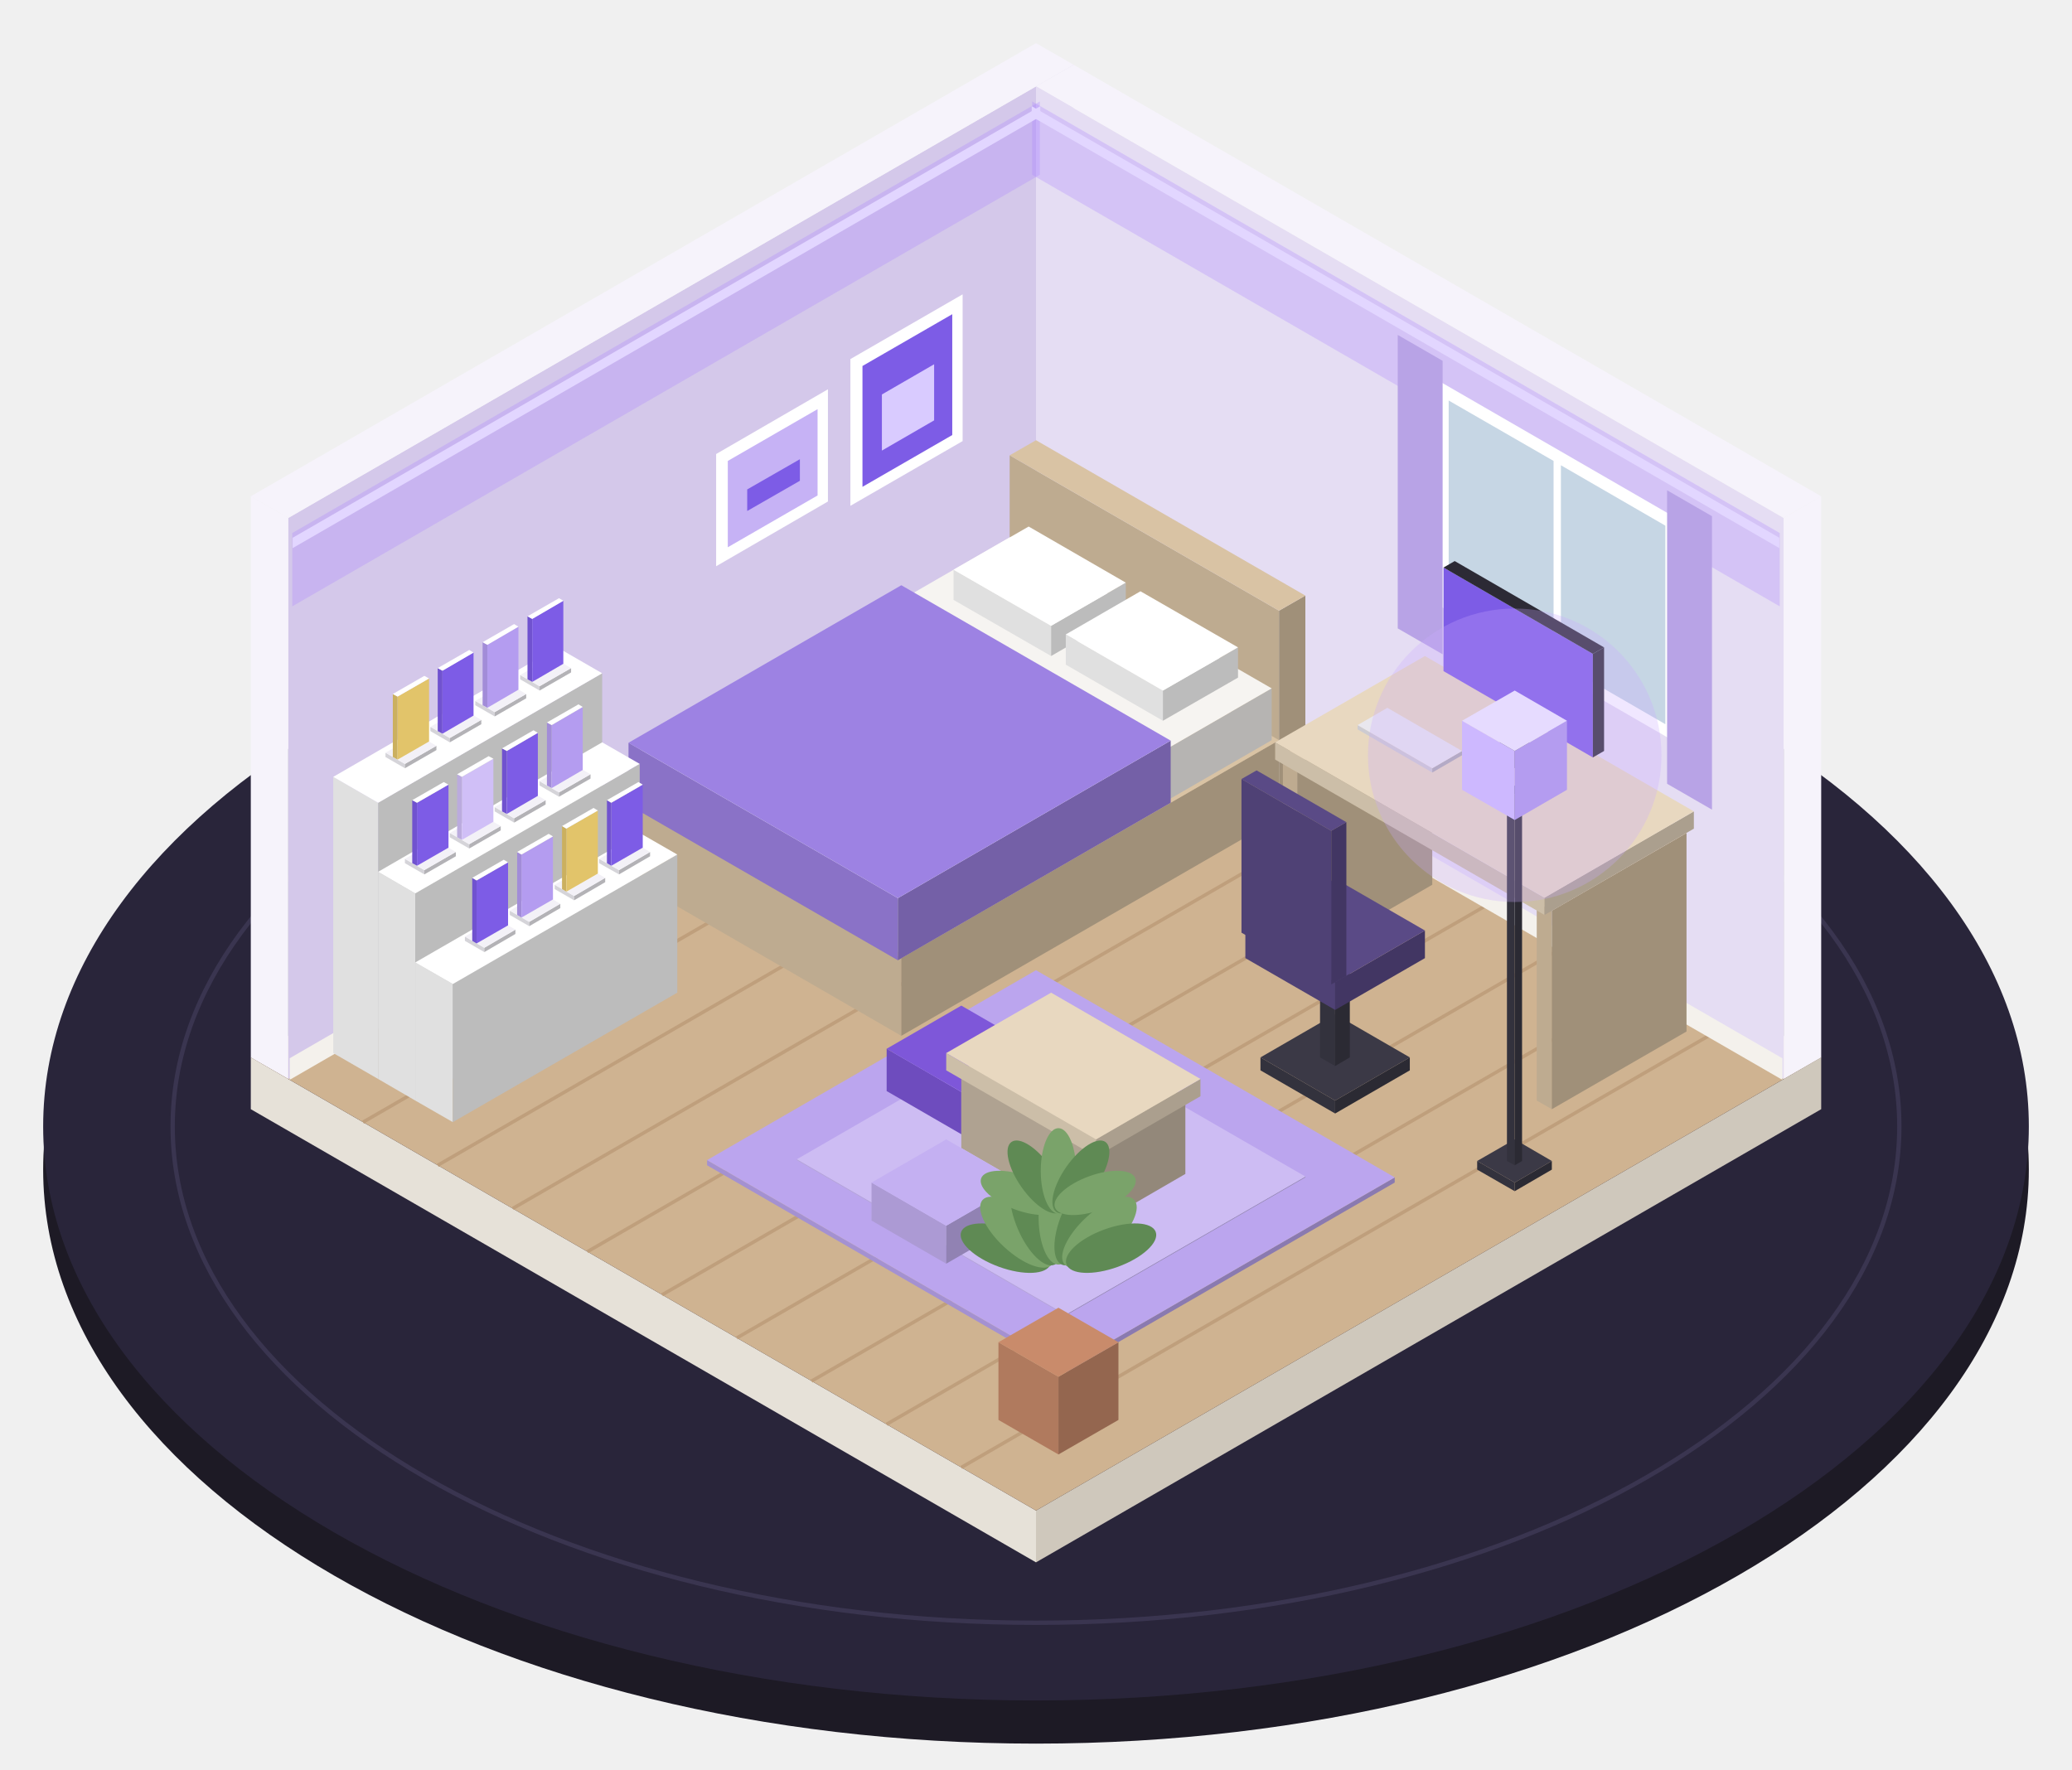
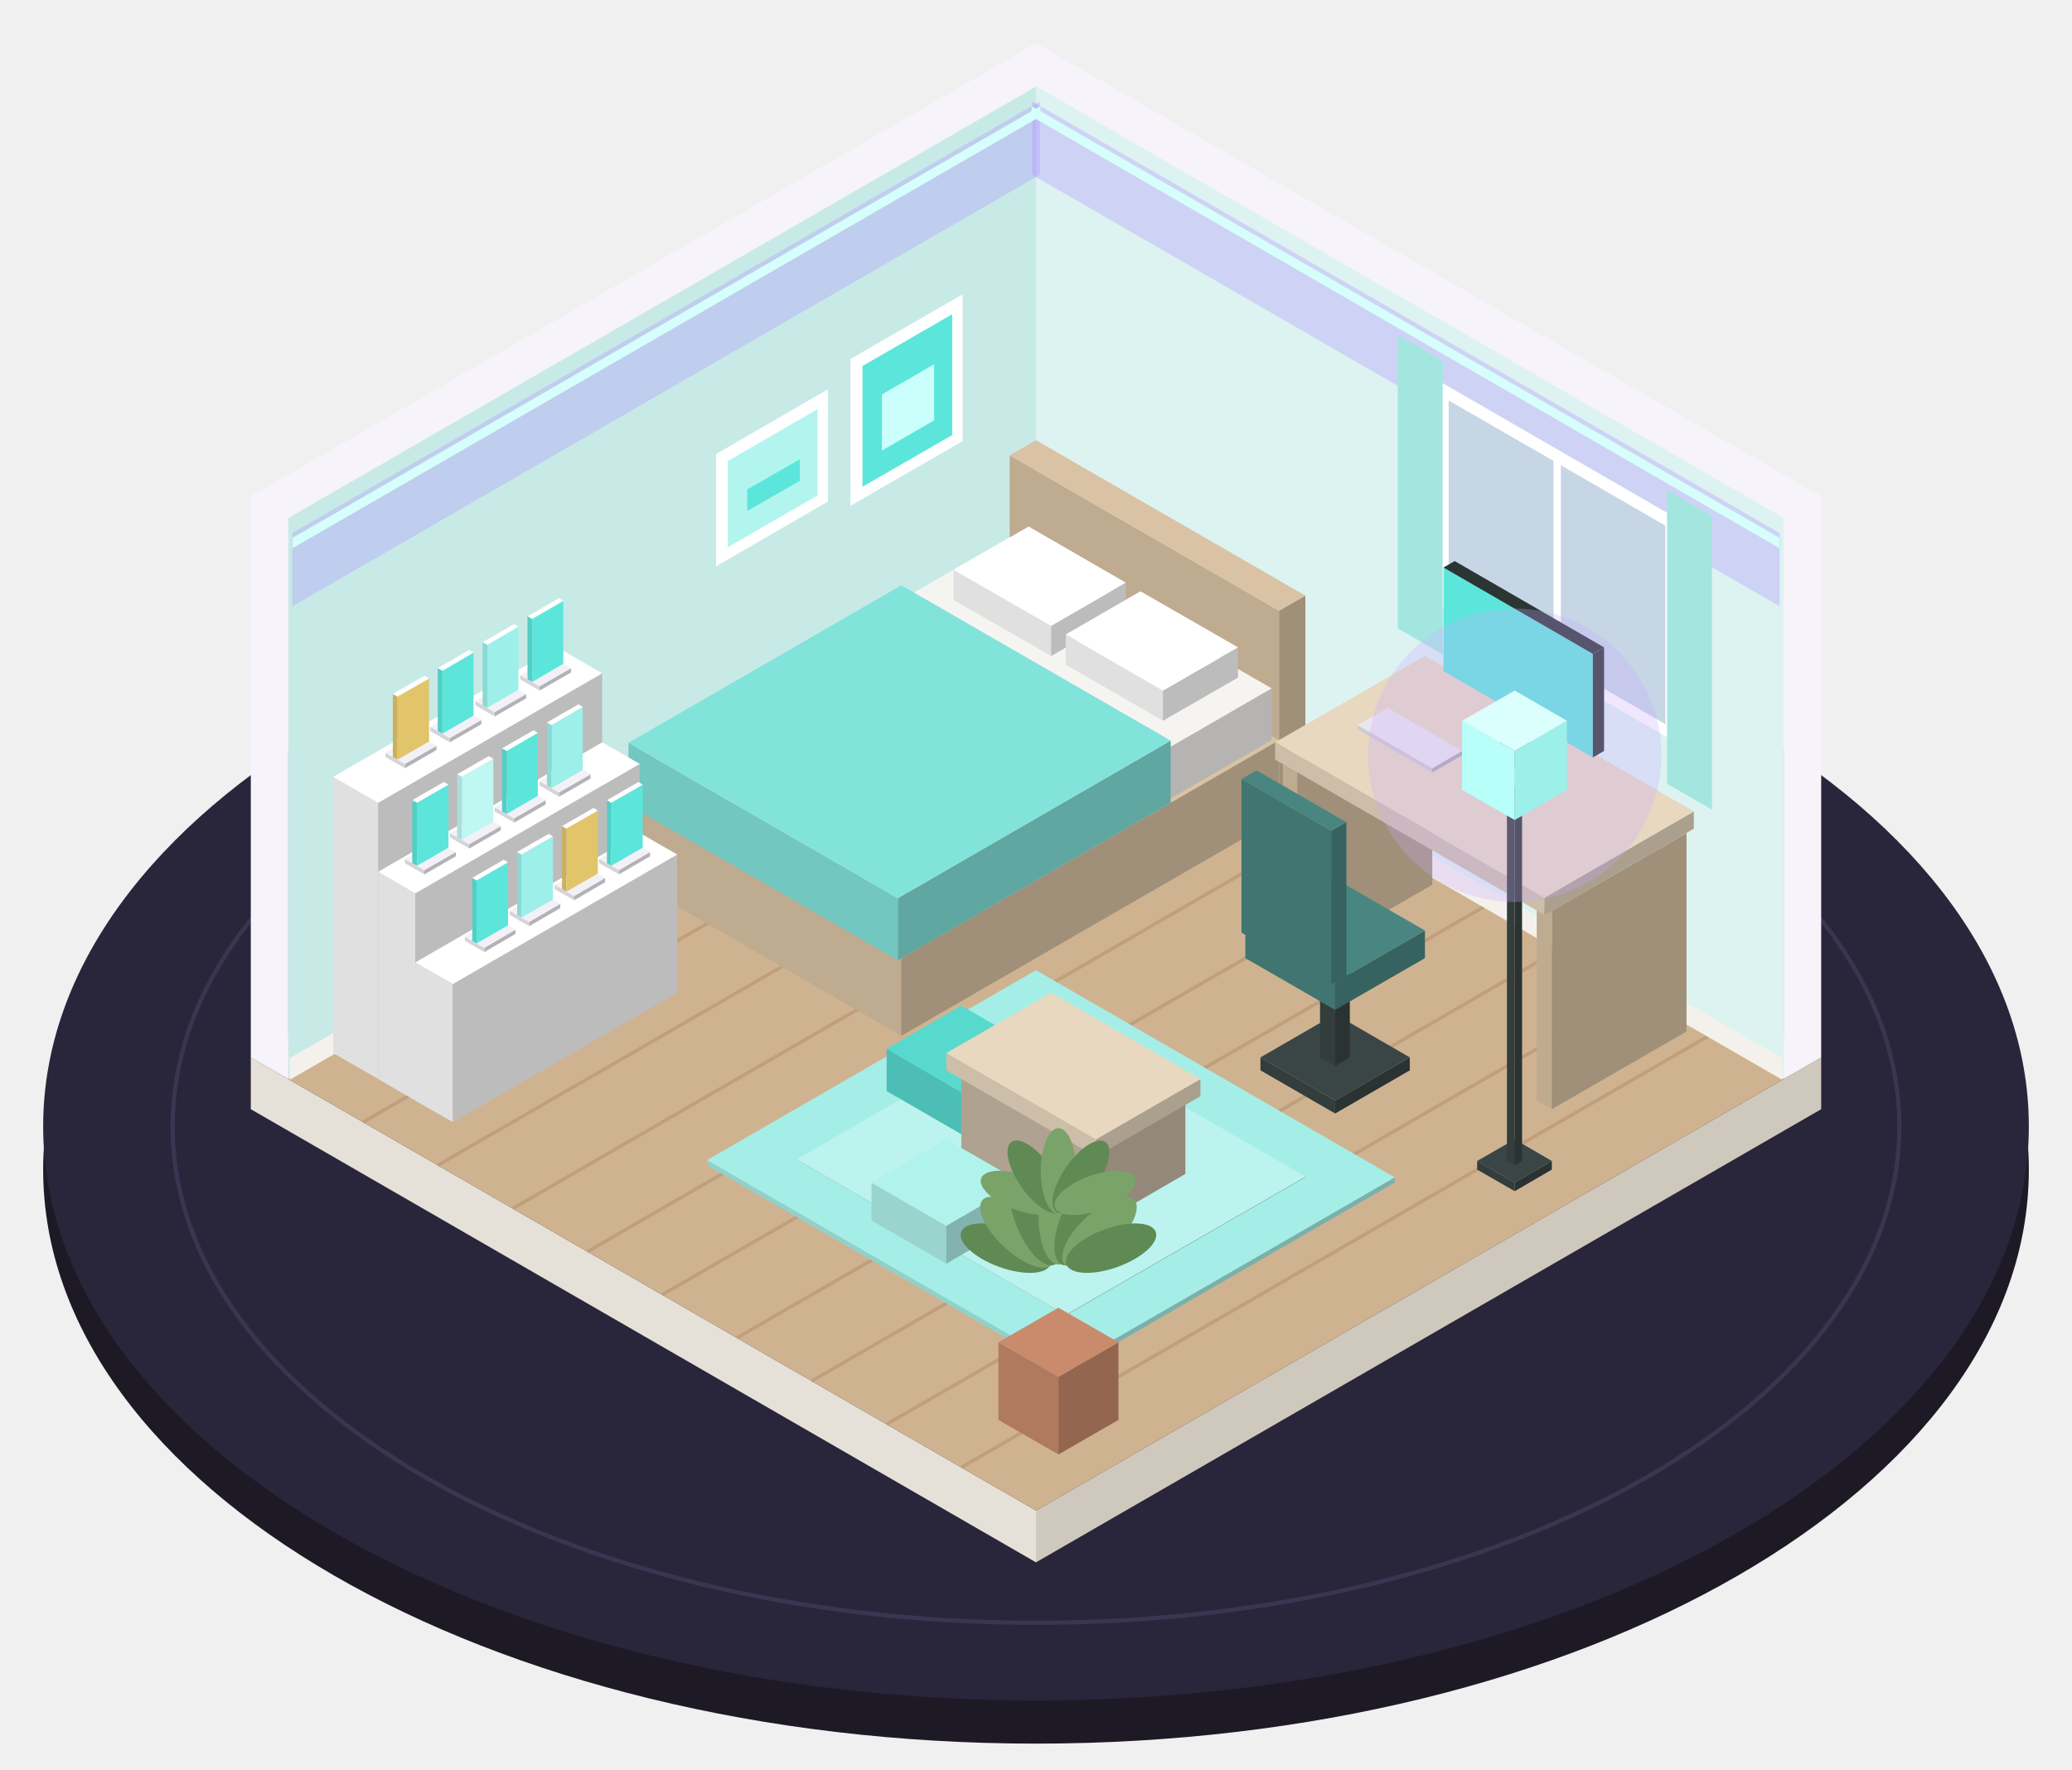
<svg xmlns="http://www.w3.org/2000/svg" viewBox="-240 -150 480 410" width="100%" height="100%" aria-hidden="true" style="display: block">
  <ellipse cx="0.0" cy="121.0" rx="230" ry="133" fill="#1d1a25" />
  <ellipse cx="0.0" cy="111.0" rx="230" ry="133" fill="#29253a" />
  <ellipse cx="0.0" cy="111.0" rx="200" ry="115" fill="none" stroke="#3a3550" stroke-width="1" />
  <polygon points="-181.9,107.0 0.0,212.0 0.0,200.0 -181.9,95.0" fill="#e6e1d8" />
  <polygon points="181.9,107.0 0.0,212.0 0.0,200.0 181.9,95.0" fill="#cfc8bc" />
  <polygon points="0.0,-10.0 181.9,95.0 0.0,200.0 -181.9,95.0" fill="#cfb391" />
  <polyline points="26.0,5.0 -155.9,110.0" fill="none" stroke="#bf9f7c" stroke-width="0.8" />
  <polyline points="43.3,15.0 -138.6,120.0" fill="none" stroke="#bf9f7c" stroke-width="0.8" />
  <polyline points="60.6,25.0 -121.2,130.0" fill="none" stroke="#bf9f7c" stroke-width="0.8" />
  <polyline points="77.9,35.0 -103.9,140.0" fill="none" stroke="#bf9f7c" stroke-width="0.8" />
  <polyline points="95.3,45.0 -86.6,150.0" fill="none" stroke="#bf9f7c" stroke-width="0.8" />
  <polyline points="112.6,55.0 -69.3,160.0" fill="none" stroke="#bf9f7c" stroke-width="0.8" />
  <polyline points="129.9,65.0 -52.0,170.0" fill="none" stroke="#bf9f7c" stroke-width="0.8" />
  <polyline points="147.2,75.0 -34.6,180.0" fill="none" stroke="#bf9f7c" stroke-width="0.8" />
  <polyline points="164.5,85.0 -17.3,190.0" fill="none" stroke="#bf9f7c" stroke-width="0.8" />
  <polygon points="-181.9,95.0 -173.2,100.0 -173.2,-30.0 -181.9,-35.0" fill="#f6f3fb" />
-   <polygon points="8.7,-5.0 -173.2,100.0 -173.2,-30.0 8.7,-135.0" fill="#d4c8ea" />
+   <polygon points="8.7,-5.0 -173.2,100.0 -173.2,-30.0 8.7,-135.0" fill="#c8eae7" />
  <polygon points="0.0,-140.0 8.7,-135.0 -173.2,-30.0 -181.9,-35.0" fill="#f6f3fb" />
-   <polygon points="0.0,0.0 173.2,100.0 173.2,-30.0 0.0,-130.0" fill="#e5ddf3" />
+   <polygon points="0.0,0.0 173.2,100.0 173.2,-30.0 0.0,-130.0" fill="#ddf3f1" />
  <polygon points="181.9,95.0 173.2,100.0 173.2,-30.0 181.9,-35.0" fill="#f6f3fb" />
  <polygon points="8.7,-135.0 181.9,-35.0 173.2,-30.0 0.0,-130.0" fill="#f6f3fb" />
  <polygon points="0.3,0.2 -172.9,100.2 -172.9,95.2 0.3,-4.8" fill="#f4f1ec" />
  <polygon points="-0.3,0.2 172.9,100.2 172.9,95.2 -0.3,-4.8" fill="#f4f1ec" />
  <polygon points="0.9,-109.5 -172.3,-9.5 -172.3,-26.5 0.9,-126.5" fill="rgba(170,130,255,0.28)" />
  <polygon points="-0.9,-109.5 172.3,-9.5 172.3,-26.5 -0.9,-126.5" fill="rgba(170,130,255,0.28)" />
-   <polygon points="1.0,-123.0 -172.2,-23.0 -172.2,-25.4 1.0,-125.4" fill="#e2d6ff" />
-   <polygon points="-1.0,-123.0 172.2,-23.0 172.2,-25.4 -1.0,-125.4" fill="#e2d6ff" />
+   <polygon points="1.0,-123.0 -172.2,-23.0 -172.2,-25.4 1.0,-125.4" fill="#d6fffc" />
+   <polygon points="-1.0,-123.0 172.2,-23.0 172.2,-25.4 -1.0,-125.4" fill="#d6fffc" />
  <polygon points="93.2,-9.8 148.6,22.2 148.6,-29.8 93.2,-61.8" fill="#ffffff" />
  <polygon points="95.6,-11.2 119.9,2.8 119.9,-43.2 95.6,-57.2" fill="#c6d6e4" />
  <polygon points="121.6,3.8 145.8,17.8 145.8,-28.2 121.6,-42.2" fill="#c6d6e4" />
-   <polygon points="83.8,-4.4 94.2,1.6 94.2,-66.4 83.8,-72.4" fill="#b8a3e6" />
-   <polygon points="146.2,31.6 156.6,37.6 156.6,-30.4 146.2,-36.4" fill="#b8a3e6" />
+   <polygon points="83.8,-4.4 94.2,1.6 94.2,-66.4 83.8,-72.4" fill="#a3e6e0" />
+   <polygon points="146.2,31.6 156.6,37.6 156.6,-30.4 146.2,-36.4" fill="#a3e6e0" />
  <polygon points="-17.0,-47.8 -43.0,-32.8 -43.0,-66.8 -17.0,-81.8" fill="#ffffff" />
-   <polygon points="-19.4,-49.2 -40.2,-37.2 -40.2,-65.2 -19.4,-77.2" fill="#7d5ce6" />
-   <polygon points="-23.6,-52.6 -35.7,-45.6 -35.7,-58.6 -23.6,-65.6" fill="#d9cbff" />
+   <polygon points="-19.4,-49.2 -40.2,-37.2 -40.2,-65.2 -19.4,-77.2" fill="#5ce6db" />
+   <polygon points="-23.6,-52.6 -35.7,-45.6 -35.7,-58.6 -23.6,-65.6" fill="#cbfffb" />
  <polygon points="-48.2,-33.8 -74.1,-18.8 -74.1,-44.8 -48.2,-59.8" fill="#ffffff" />
-   <polygon points="-50.6,-35.2 -71.4,-23.2 -71.4,-43.2 -50.6,-55.2" fill="#c6b2f5" />
-   <polygon points="-54.7,-38.6 -66.9,-31.6 -66.9,-36.6 -54.7,-43.6" fill="#7d5ce6" />
-   <polygon points="-76.2,120.0 6.9,168.0 6.9,166.8 -76.2,118.8" fill="#a491d1" />
-   <polygon points="83.1,124.0 6.9,168.0 6.9,166.8 83.1,122.8" fill="#8a7ab0" />
-   <polygon points="0.0,74.8 83.1,122.8 6.9,166.8 -76.2,118.8" fill="#bba5ee" />
-   <polygon points="-55.4,118.8 6.9,154.8 6.9,154.6 -55.4,118.6" fill="#b4a5d5" />
-   <polygon points="62.4,122.8 6.9,154.8 6.9,154.6 62.4,122.6" fill="#978bb3" />
-   <polygon points="0.0,86.6 62.4,122.6 6.9,154.6 -55.4,118.6" fill="#cdbcf3" />
+   <polygon points="-50.6,-35.2 -71.4,-23.2 -71.4,-43.2 -50.6,-55.2" fill="#b2f5ef" />
+   <polygon points="-54.7,-38.6 -66.9,-31.6 -66.9,-36.6 -54.7,-43.6" fill="#5ce6db" />
+   <polygon points="-76.2,120.0 6.9,168.0 6.9,166.8 -76.2,118.8" fill="#91d1cc" />
+   <polygon points="83.1,124.0 6.9,168.0 6.9,166.8 83.1,122.8" fill="#7ab0ac" />
+   <polygon points="0.0,74.8 83.1,122.8 6.9,166.8 -76.2,118.8" fill="#a5eee8" />
+   <polygon points="-55.4,118.8 6.9,154.8 6.9,154.6 -55.4,118.6" fill="#a5d5d1" />
+   <polygon points="62.4,122.8 6.9,154.8 6.9,154.6 62.4,122.6" fill="#8bb3b0" />
+   <polygon points="0.0,86.6 62.4,122.6 6.9,154.6 -55.4,118.6" fill="#bcf3ee" />
  <polygon points="-6.1,3.5 56.3,39.5 56.3,-8.5 -6.1,-44.5" fill="#beab90" />
  <polygon points="62.4,36.0 56.3,39.5 56.3,-8.5 62.4,-12.0" fill="#a09079" />
  <polygon points="0.0,-48.0 62.4,-12.0 56.3,-8.5 -6.1,-44.5" fill="#d9c3a4" />
  <polygon points="-93.5,54.0 -31.2,90.0 -31.2,72.0 -93.5,36.0" fill="#beab90" />
  <polygon points="56.3,39.5 -31.2,90.0 -31.2,72.0 56.3,21.5" fill="#a09079" />
  <polygon points="-6.1,-14.5 56.3,21.5 -31.2,72.0 -93.5,36.0" fill="#d9c3a4" />
  <polygon points="-91.8,36.0 -31.2,71.0 -31.2,59.0 -91.8,24.0" fill="#d8d6d4" />
  <polygon points="54.6,21.5 -31.2,71.0 -31.2,59.0 54.6,9.5" fill="#b6b4b2" />
  <polygon points="-6.1,-25.5 54.6,9.5 -31.2,59.0 -91.8,24.0" fill="#f6f4f1" />
  <polygon points="-19.1,-11.0 3.5,2.0 3.5,-5.0 -19.1,-18.0" fill="#e0e0e0" />
  <polygon points="20.8,-8.0 3.5,2.0 3.5,-5.0 20.8,-15.0" fill="#bcbcbc" />
  <polygon points="-1.7,-28.0 20.8,-15.0 3.5,-5.0 -19.1,-18.0" fill="#ffffff" />
  <polygon points="6.9,4.0 29.4,17.0 29.4,10.0 6.9,-3.0" fill="#e0e0e0" />
  <polygon points="46.8,7.0 29.4,17.0 29.4,10.0 46.8,0.0" fill="#bcbcbc" />
  <polygon points="24.2,-13.0 46.8,0.0 29.4,10.0 6.9,-3.0" fill="#ffffff" />
-   <polygon points="-94.4,36.5 -32.0,72.5 -32.0,58.1 -94.4,22.1" fill="#8a72c7" />
-   <polygon points="31.2,36.0 -32.0,72.5 -32.0,58.1 31.2,21.6" fill="#7460a7" />
-   <polygon points="-31.2,-14.4 31.2,21.6 -32.0,58.1 -94.4,22.1" fill="#9d82e3" />
+   <polygon points="-94.4,36.5 -32.0,72.5 -32.0,58.1 -94.4,22.1" fill="#72c7c0" />
+   <polygon points="31.2,36.0 -32.0,72.5 -32.0,58.1 31.2,21.6" fill="#60a7a1" />
+   <polygon points="-31.2,-14.4 31.2,21.6 -32.0,58.1 -94.4,22.1" fill="#82e3db" />
  <polygon points="57.2,71.0 60.6,73.0 60.6,27.0 57.2,25.0" fill="#beab90" />
  <polygon points="91.8,55.0 60.6,73.0 60.6,27.0 91.8,9.0" fill="#a09079" />
  <polygon points="88.3,7.0 91.8,9.0 60.6,27.0 57.2,25.0" fill="#d9c3a4" />
  <polygon points="116.0,105.0 119.5,107.0 119.5,61.0 116.0,59.0" fill="#beab90" />
  <polygon points="150.7,89.0 119.5,107.0 119.5,61.0 150.7,43.0" fill="#a09079" />
  <polygon points="147.2,41.0 150.7,43.0 119.5,61.0 116.0,59.0" fill="#d9c3a4" />
  <polygon points="55.4,26.0 117.8,62.0 117.8,58.0 55.4,22.0" fill="#ccbea8" />
  <polygon points="152.4,42.0 117.8,62.0 117.8,58.0 152.4,38.0" fill="#ab9f8e" />
  <polygon points="90.1,2.0 152.4,38.0 117.8,58.0 55.4,22.0" fill="#e8d8c0" />
-   <polygon points="107.4,26.0 110.9,28.0 110.9,18.0 107.4,16.0" fill="#33323d" />
-   <polygon points="114.3,26.0 110.9,28.0 110.9,18.0 114.3,16.0" fill="#2b2a33" />
-   <polygon points="110.9,14.0 114.3,16.0 110.9,18.0 107.4,16.0" fill="#3b3946" />
-   <polygon points="94.4,5.5 129.0,25.5 129.0,1.5 94.4,-18.5" fill="#7d5ce6" />
-   <polygon points="131.6,24.0 129.0,25.5 129.0,1.5 131.6,0.0" fill="#2c2a35" />
-   <polygon points="97.0,-20.0 131.6,0.0 129.0,1.5 94.4,-18.5" fill="#2c2a35" />
+   <polygon points="107.4,26.0 110.9,28.0 110.9,18.0 107.4,16.0" fill="#323d3c" />
+   <polygon points="114.3,26.0 110.9,28.0 110.9,18.0 114.3,16.0" fill="#2a3332" />
+   <polygon points="110.9,14.0 114.3,16.0 110.9,18.0 107.4,16.0" fill="#394645" />
+   <polygon points="94.4,5.5 129.0,25.5 129.0,1.5 94.4,-18.5" fill="#5ce6db" />
+   <polygon points="131.6,24.0 129.0,25.5 129.0,1.5 131.6,0.0" fill="#2a3534" />
+   <polygon points="97.0,-20.0 131.6,0.0 129.0,1.5 94.4,-18.5" fill="#2a3534" />
  <polygon points="74.5,19.0 91.8,29.0 91.8,28.0 74.5,18.0" fill="#cdcbd1" />
  <polygon points="98.7,25.0 91.8,29.0 91.8,28.0 98.7,24.0" fill="#acaab0" />
  <polygon points="81.4,14.0 98.7,24.0 91.8,28.0 74.5,18.0" fill="#e9e7ee" />
  <polygon points="-162.8,94.0 -152.4,100.0 -152.4,36.0 -162.8,30.0" fill="#e0e0e0" />
  <polygon points="-100.5,70.0 -152.4,100.0 -152.4,36.0 -100.5,6.0" fill="#bcbcbc" />
  <polygon points="-110.9,0.0 -100.5,6.0 -152.4,36.0 -162.8,30.0" fill="#ffffff" />
  <polygon points="-119.5,7.4 -115.0,10.0 -115.0,9.0 -119.5,6.4" fill="#d5d4d9" />
  <polygon points="-107.7,5.8 -115.0,10.0 -115.0,9.0 -107.7,4.8" fill="#b3b2b6" />
  <polygon points="-112.2,2.2 -107.7,4.8 -115.0,9.0 -119.5,6.4" fill="#f3f1f7" />
-   <polygon points="-117.8,7.4 -116.7,8.0 -116.7,-6.6 -117.8,-7.2" fill="#7052cf" />
-   <polygon points="-109.5,3.8 -116.7,8.0 -116.7,-6.6 -109.5,-10.8" fill="#7d5ce6" />
+   <polygon points="-117.8,7.4 -116.7,8.0 -116.7,-6.6 -117.8,-7.2" fill="#52cfc5" />
+   <polygon points="-109.5,3.8 -116.7,8.0 -116.7,-6.6 -109.5,-10.8" fill="#5ce6db" />
  <polygon points="-110.5,-11.4 -109.5,-10.8 -116.7,-6.6 -117.8,-7.2" fill="#ffffff" />
  <polygon points="-129.9,13.4 -125.4,16.0 -125.4,15.0 -129.9,12.4" fill="#d5d4d9" />
  <polygon points="-118.1,11.8 -125.4,16.0 -125.4,15.0 -118.1,10.8" fill="#b3b2b6" />
  <polygon points="-122.6,8.2 -118.1,10.8 -125.4,15.0 -129.9,12.4" fill="#f3f1f7" />
-   <polygon points="-128.2,13.4 -127.1,14.0 -127.1,-0.6 -128.2,-1.2" fill="#a28cd8" />
-   <polygon points="-119.9,9.8 -127.1,14.0 -127.1,-0.6 -119.9,-4.8" fill="#b49cf0" />
+   <polygon points="-128.2,13.4 -127.1,14.0 -127.1,-0.6 -128.2,-1.2" fill="#8cd8d2" />
+   <polygon points="-119.9,9.8 -127.1,14.0 -127.1,-0.6 -119.9,-4.8" fill="#9cf0e9" />
  <polygon points="-120.9,-5.4 -119.9,-4.8 -127.1,-0.6 -128.2,-1.2" fill="#ffffff" />
  <polygon points="-140.3,19.4 -135.8,22.0 -135.8,21.0 -140.3,18.4" fill="#d5d4d9" />
  <polygon points="-128.5,17.8 -135.8,22.0 -135.8,21.0 -128.5,16.8" fill="#b3b2b6" />
  <polygon points="-133.0,14.2 -128.5,16.8 -135.8,21.0 -140.3,18.4" fill="#f3f1f7" />
-   <polygon points="-138.6,19.4 -137.5,20.0 -137.5,5.4 -138.6,4.8" fill="#7052cf" />
-   <polygon points="-130.3,15.8 -137.5,20.0 -137.5,5.4 -130.3,1.2" fill="#7d5ce6" />
+   <polygon points="-138.6,19.4 -137.5,20.0 -137.5,5.4 -138.6,4.8" fill="#52cfc5" />
+   <polygon points="-130.3,15.8 -137.5,20.0 -137.5,5.4 -130.3,1.2" fill="#5ce6db" />
  <polygon points="-131.3,0.6 -130.3,1.2 -137.5,5.4 -138.6,4.8" fill="#ffffff" />
  <polygon points="-150.7,25.4 -146.2,28.0 -146.2,27.0 -150.7,24.4" fill="#d5d4d9" />
  <polygon points="-138.9,23.8 -146.2,28.0 -146.2,27.0 -138.9,22.8" fill="#b3b2b6" />
  <polygon points="-143.4,20.2 -138.9,22.8 -146.2,27.0 -150.7,24.4" fill="#f3f1f7" />
  <polygon points="-149.0,25.4 -147.9,26.0 -147.9,11.4 -149.0,10.8" fill="#cbb05f" />
  <polygon points="-140.6,21.8 -147.9,26.0 -147.9,11.4 -140.6,7.2" fill="#e2c46a" />
  <polygon points="-141.7,6.6 -140.6,7.2 -147.9,11.4 -149.0,10.8" fill="#ffffff" />
  <polygon points="-152.4,100.0 -143.8,105.0 -143.8,57.0 -152.4,52.0" fill="#e0e0e0" />
  <polygon points="-91.8,75.0 -143.8,105.0 -143.8,57.0 -91.8,27.0" fill="#bcbcbc" />
  <polygon points="-100.5,22.0 -91.8,27.0 -143.8,57.0 -152.4,52.0" fill="#ffffff" />
  <polygon points="-115.0,32.0 -110.5,34.6 -110.5,33.6 -115.0,31.0" fill="#d5d4d9" />
  <polygon points="-103.2,30.4 -110.5,34.6 -110.5,33.6 -103.2,29.4" fill="#b3b2b6" />
  <polygon points="-107.7,26.8 -103.2,29.4 -110.5,33.6 -115.0,31.0" fill="#f3f1f7" />
-   <polygon points="-113.3,32.0 -112.2,32.6 -112.2,18.0 -113.3,17.4" fill="#a28cd8" />
-   <polygon points="-105.0,28.4 -112.2,32.6 -112.2,18.0 -105.0,13.8" fill="#b49cf0" />
+   <polygon points="-113.3,32.0 -112.2,32.6 -112.2,18.0 -113.3,17.4" fill="#8cd8d2" />
+   <polygon points="-105.0,28.4 -112.2,32.6 -112.2,18.0 -105.0,13.8" fill="#9cf0e9" />
  <polygon points="-106.0,13.2 -105.0,13.8 -112.2,18.0 -113.3,17.4" fill="#ffffff" />
  <polygon points="-125.4,38.0 -120.9,40.6 -120.9,39.6 -125.4,37.0" fill="#d5d4d9" />
  <polygon points="-113.6,36.4 -120.9,40.6 -120.9,39.6 -113.6,35.4" fill="#b3b2b6" />
  <polygon points="-118.1,32.8 -113.6,35.4 -120.9,39.6 -125.4,37.0" fill="#f3f1f7" />
-   <polygon points="-123.7,38.0 -122.6,38.6 -122.6,24.0 -123.7,23.4" fill="#7052cf" />
-   <polygon points="-115.4,34.4 -122.6,38.6 -122.6,24.0 -115.4,19.8" fill="#7d5ce6" />
+   <polygon points="-123.7,38.0 -122.6,38.6 -122.6,24.0 -123.7,23.4" fill="#52cfc5" />
+   <polygon points="-115.4,34.4 -122.6,38.6 -122.6,24.0 -115.4,19.8" fill="#5ce6db" />
  <polygon points="-116.4,19.2 -115.4,19.8 -122.6,24.0 -123.7,23.4" fill="#ffffff" />
  <polygon points="-135.8,44.0 -131.3,46.6 -131.3,45.6 -135.8,43.0" fill="#d5d4d9" />
  <polygon points="-124.0,42.4 -131.3,46.6 -131.3,45.6 -124.0,41.4" fill="#b3b2b6" />
  <polygon points="-128.5,38.8 -124.0,41.4 -131.3,45.6 -135.8,43.0" fill="#f3f1f7" />
-   <polygon points="-134.1,44.0 -133.0,44.6 -133.0,30.0 -134.1,29.4" fill="#bbabde" />
-   <polygon points="-125.7,40.4 -133.0,44.6 -133.0,30.0 -125.7,25.8" fill="#d0bff7" />
+   <polygon points="-134.1,44.0 -133.0,44.6 -133.0,30.0 -134.1,29.4" fill="#abdeda" />
+   <polygon points="-125.7,40.4 -133.0,44.6 -133.0,30.0 -125.7,25.8" fill="#bff7f2" />
  <polygon points="-126.8,25.2 -125.7,25.8 -133.0,30.0 -134.1,29.4" fill="#ffffff" />
  <polygon points="-146.2,50.0 -141.7,52.6 -141.7,51.6 -146.2,49.0" fill="#d5d4d9" />
  <polygon points="-134.4,48.4 -141.7,52.6 -141.7,51.6 -134.4,47.4" fill="#b3b2b6" />
  <polygon points="-138.9,44.8 -134.4,47.4 -141.7,51.6 -146.2,49.0" fill="#f3f1f7" />
-   <polygon points="-144.5,50.0 -143.4,50.6 -143.4,36.0 -144.5,35.4" fill="#7052cf" />
-   <polygon points="-136.1,46.4 -143.4,50.6 -143.4,36.0 -136.1,31.8" fill="#7d5ce6" />
+   <polygon points="-144.5,50.0 -143.4,50.6 -143.4,36.0 -144.5,35.4" fill="#52cfc5" />
+   <polygon points="-136.1,46.4 -143.4,50.6 -143.4,36.0 -136.1,31.8" fill="#5ce6db" />
  <polygon points="-137.2,31.2 -136.1,31.8 -143.4,36.0 -144.5,35.4" fill="#ffffff" />
  <polygon points="-143.8,105.0 -135.1,110.0 -135.1,78.0 -143.8,73.0" fill="#e0e0e0" />
  <polygon points="-83.1,80.0 -135.1,110.0 -135.1,78.0 -83.1,48.0" fill="#bcbcbc" />
  <polygon points="-91.8,43.0 -83.1,48.0 -135.1,78.0 -143.8,73.0" fill="#ffffff" />
  <polygon points="-101.2,50.0 -96.6,52.6 -96.6,51.6 -101.2,49.0" fill="#d5d4d9" />
  <polygon points="-89.4,48.4 -96.6,52.6 -96.6,51.6 -89.4,47.4" fill="#b3b2b6" />
  <polygon points="-93.9,44.8 -89.4,47.4 -96.6,51.6 -101.2,49.0" fill="#f3f1f7" />
-   <polygon points="-99.4,50.0 -98.4,50.6 -98.4,36.0 -99.4,35.4" fill="#7052cf" />
-   <polygon points="-91.1,46.4 -98.4,50.6 -98.4,36.0 -91.1,31.8" fill="#7d5ce6" />
+   <polygon points="-99.4,50.0 -98.4,50.6 -98.4,36.0 -99.4,35.4" fill="#52cfc5" />
+   <polygon points="-91.1,46.4 -98.4,50.6 -98.4,36.0 -91.1,31.8" fill="#5ce6db" />
  <polygon points="-92.1,31.2 -91.1,31.8 -98.4,36.0 -99.4,35.4" fill="#ffffff" />
  <polygon points="-111.5,56.0 -107.0,58.6 -107.0,57.6 -111.5,55.0" fill="#d5d4d9" />
  <polygon points="-99.8,54.4 -107.0,58.6 -107.0,57.6 -99.8,53.4" fill="#b3b2b6" />
  <polygon points="-104.3,50.8 -99.8,53.4 -107.0,57.6 -111.5,55.0" fill="#f3f1f7" />
  <polygon points="-109.8,56.0 -108.8,56.6 -108.8,42.0 -109.8,41.4" fill="#cbb05f" />
  <polygon points="-101.5,52.4 -108.8,56.6 -108.8,42.0 -101.5,37.8" fill="#e2c46a" />
  <polygon points="-102.5,37.2 -101.5,37.8 -108.8,42.0 -109.8,41.4" fill="#ffffff" />
  <polygon points="-121.9,62.0 -117.4,64.6 -117.4,63.6 -121.9,61.0" fill="#d5d4d9" />
  <polygon points="-110.2,60.4 -117.4,64.6 -117.4,63.6 -110.2,59.4" fill="#b3b2b6" />
  <polygon points="-114.7,56.8 -110.2,59.4 -117.4,63.6 -121.9,61.0" fill="#f3f1f7" />
-   <polygon points="-120.2,62.0 -119.2,62.6 -119.2,48.0 -120.2,47.4" fill="#a28cd8" />
-   <polygon points="-111.9,58.4 -119.2,62.6 -119.2,48.0 -111.9,43.8" fill="#b49cf0" />
+   <polygon points="-120.2,62.0 -119.2,62.6 -119.2,48.0 -120.2,47.4" fill="#8cd8d2" />
+   <polygon points="-111.9,58.4 -119.2,62.6 -119.2,48.0 -111.9,43.8" fill="#9cf0e9" />
  <polygon points="-112.9,43.2 -111.9,43.8 -119.2,48.0 -120.2,47.4" fill="#ffffff" />
  <polygon points="-132.3,68.0 -127.8,70.6 -127.8,69.6 -132.3,67.0" fill="#d5d4d9" />
  <polygon points="-120.6,66.4 -127.8,70.6 -127.8,69.6 -120.6,65.4" fill="#b3b2b6" />
  <polygon points="-125.1,62.8 -120.6,65.4 -127.8,69.6 -132.3,67.0" fill="#f3f1f7" />
-   <polygon points="-130.6,68.0 -129.6,68.6 -129.6,54.0 -130.6,53.4" fill="#7052cf" />
-   <polygon points="-122.3,64.4 -129.6,68.6 -129.6,54.0 -122.3,49.8" fill="#7d5ce6" />
+   <polygon points="-130.6,68.0 -129.6,68.6 -129.6,54.0 -130.6,53.4" fill="#52cfc5" />
+   <polygon points="-122.3,64.4 -129.6,68.6 -129.6,54.0 -122.3,49.8" fill="#5ce6db" />
  <polygon points="-123.3,49.2 -122.3,49.8 -129.6,54.0 -130.6,53.4" fill="#ffffff" />
-   <polygon points="52.0,98.0 69.3,108.0 69.3,105.0 52.0,95.0" fill="#33323d" />
-   <polygon points="86.6,98.0 69.3,108.0 69.3,105.0 86.6,95.0" fill="#2b2a33" />
-   <polygon points="69.3,85.0 86.6,95.0 69.3,105.0 52.0,95.0" fill="#3b3946" />
-   <polygon points="65.8,95.0 69.3,97.0 69.3,74.0 65.8,72.0" fill="#33323d" />
-   <polygon points="72.7,95.0 69.3,97.0 69.3,74.0 72.7,72.0" fill="#2b2a33" />
-   <polygon points="69.3,70.0 72.7,72.0 69.3,74.0 65.8,72.0" fill="#3b3946" />
-   <polygon points="48.5,72.0 69.3,84.0 69.3,77.6 48.5,65.6" fill="#4f4175" />
-   <polygon points="90.1,72.0 69.3,84.0 69.3,77.6 90.1,65.6" fill="#423663" />
-   <polygon points="69.3,53.6 90.1,65.6 69.3,77.6 48.5,65.6" fill="#5a4a86" />
-   <polygon points="47.6,66.1 68.4,78.1 68.4,42.5 47.6,30.5" fill="#4f4175" />
-   <polygon points="71.9,76.1 68.4,78.1 68.4,42.5 71.9,40.5" fill="#423663" />
-   <polygon points="51.1,28.5 71.9,40.5 68.4,42.5 47.6,30.5" fill="#5a4a86" />
-   <polygon points="-34.6,102.8 -17.3,112.8 -17.3,103.0 -34.6,93.0" fill="#6e4cbe" />
-   <polygon points="0.0,102.8 -17.3,112.8 -17.3,103.0 0.0,93.0" fill="#5d40a0" />
-   <polygon points="-17.3,83.0 0.0,93.0 -17.3,103.0 -34.6,93.0" fill="#7e57d9" />
+   <polygon points="52.0,98.0 69.3,108.0 69.3,105.0 52.0,95.0" fill="#323d3c" />
+   <polygon points="86.6,98.0 69.3,108.0 69.3,105.0 86.6,95.0" fill="#2a3332" />
+   <polygon points="69.3,85.0 86.6,95.0 69.3,105.0 52.0,95.0" fill="#394645" />
+   <polygon points="65.8,95.0 69.3,97.0 69.3,74.0 65.8,72.0" fill="#323d3c" />
+   <polygon points="72.7,95.0 69.3,97.0 69.3,74.0 72.7,72.0" fill="#2a3332" />
+   <polygon points="69.3,70.0 72.7,72.0 69.3,74.0 65.8,72.0" fill="#394645" />
+   <polygon points="48.5,72.0 69.3,84.0 69.3,77.6 48.5,65.6" fill="#417571" />
+   <polygon points="90.1,72.0 69.3,84.0 69.3,77.6 90.1,65.6" fill="#36635f" />
+   <polygon points="69.3,53.6 90.1,65.6 69.3,77.6 48.5,65.6" fill="#4a8681" />
+   <polygon points="47.6,66.1 68.4,78.1 68.4,42.5 47.6,30.5" fill="#417571" />
+   <polygon points="71.9,76.1 68.4,78.1 68.4,42.5 71.9,40.5" fill="#36635f" />
+   <polygon points="51.1,28.5 71.9,40.5 68.4,42.5 47.6,30.5" fill="#4a8681" />
+   <polygon points="-34.6,102.8 -17.3,112.8 -17.3,103.0 -34.6,93.0" fill="#4cbeb5" />
+   <polygon points="0.0,102.8 -17.3,112.8 -17.3,103.0 0.0,93.0" fill="#40a098" />
+   <polygon points="-17.3,83.0 0.0,93.0 -17.3,103.0 -34.6,93.0" fill="#57d9ce" />
  <polygon points="-17.3,116.0 13.9,134.0 13.9,116.0 -17.3,98.0" fill="#afa291" />
  <polygon points="34.6,122.0 13.9,134.0 13.9,116.0 34.6,104.0" fill="#93887a" />
  <polygon points="3.5,86.0 34.6,104.0 13.9,116.0 -17.3,98.0" fill="#c7b9a5" />
  <polygon points="-20.8,98.0 13.9,118.0 13.9,114.0 -20.8,94.0" fill="#ccbea8" />
  <polygon points="38.1,104.0 13.9,118.0 13.9,114.0 38.1,100.0" fill="#ab9f8e" />
  <polygon points="3.5,80.0 38.1,100.0 13.9,114.0 -20.8,94.0" fill="#e8d8c0" />
-   <polygon points="102.2,121.0 110.9,126.0 110.9,124.0 102.2,119.0" fill="#33323d" />
-   <polygon points="119.5,121.0 110.9,126.0 110.9,124.0 119.5,119.0" fill="#2b2a33" />
-   <polygon points="110.9,114.0 119.5,119.0 110.9,124.0 102.2,119.0" fill="#3b3946" />
-   <polygon points="109.1,119.0 110.9,120.0 110.9,34.0 109.1,33.0" fill="#33323d" />
-   <polygon points="112.6,119.0 110.9,120.0 110.9,34.0 112.6,33.0" fill="#2b2a33" />
-   <polygon points="110.9,32.0 112.6,33.0 110.9,34.0 109.1,33.0" fill="#3b3946" />
+   <polygon points="102.2,121.0 110.9,126.0 110.9,124.0 102.2,119.0" fill="#323d3c" />
+   <polygon points="119.5,121.0 110.9,126.0 110.9,124.0 119.5,119.0" fill="#2a3332" />
+   <polygon points="110.9,114.0 119.5,119.0 110.9,124.0 102.2,119.0" fill="#394645" />
+   <polygon points="109.1,119.0 110.9,120.0 110.9,34.0 109.1,33.0" fill="#323d3c" />
+   <polygon points="112.6,119.0 110.9,120.0 110.9,34.0 112.6,33.0" fill="#2a3332" />
+   <polygon points="110.9,32.0 112.6,33.0 110.9,34.0 109.1,33.0" fill="#394645" />
  <circle cx="110.9" cy="25.0" r="34" fill="rgba(200,170,255,0.28)" />
-   <polygon points="98.7,33.0 110.9,40.0 110.9,24.0 98.7,17.0" fill="#cdb8ff" />
-   <polygon points="123.0,33.0 110.9,40.0 110.9,24.0 123.0,17.0" fill="#b49cf0" />
-   <polygon points="110.9,10.0 123.0,17.0 110.9,24.0 98.7,17.0" fill="#e6dbff" />
-   <polygon points="-38.1,132.8 -20.8,142.8 -20.8,134.0 -38.1,124.0" fill="#ac9ad4" />
-   <polygon points="-3.5,132.8 -20.8,142.8 -20.8,134.0 -3.5,124.0" fill="#9182b3" />
-   <polygon points="-20.8,114.0 -3.5,124.0 -20.8,134.0 -38.1,124.0" fill="#c4b0f2" />
+   <polygon points="98.7,33.0 110.9,40.0 110.9,24.0 98.7,17.0" fill="#b8fff9" />
+   <polygon points="123.0,33.0 110.9,40.0 110.9,24.0 123.0,17.0" fill="#9cf0e9" />
+   <polygon points="110.9,10.0 123.0,17.0 110.9,24.0 98.7,17.0" fill="#dbfffc" />
+   <polygon points="-38.1,132.8 -20.8,142.8 -20.8,134.0 -38.1,124.0" fill="#9ad4cf" />
+   <polygon points="-3.5,132.8 -20.8,142.8 -20.8,134.0 -3.5,124.0" fill="#82b3af" />
+   <polygon points="-20.8,114.0 -3.5,124.0 -20.8,134.0 -38.1,124.0" fill="#b0f2ec" />
  <polygon points="-8.7,179.0 5.2,187.0 5.2,169.0 -8.7,161.0" fill="#b07a5e" />
  <polygon points="19.1,179.0 5.2,187.0 5.2,169.0 19.1,161.0" fill="#94664f" />
  <polygon points="5.2,153.0 19.1,161.0 5.2,169.0 -8.7,161.0" fill="#c98b6b" />
  <ellipse cx="-7.0" cy="139.2" rx="11.0" ry="4.6" transform="rotate(-160 -7.0 139.2)" fill="#5f8a54" />
  <ellipse cx="-4.3" cy="135.5" rx="11.0" ry="4.6" transform="rotate(-137 -4.3 135.5)" fill="#7aa36a" />
  <ellipse cx="0.0" cy="132.9" rx="11.0" ry="4.6" transform="rotate(-113 0.0 132.9)" fill="#5f8a54" />
  <ellipse cx="5.2" cy="132.0" rx="11.0" ry="4.6" transform="rotate(-90 5.2 132.0)" fill="#7aa36a" />
  <ellipse cx="10.3" cy="132.9" rx="11.0" ry="4.6" transform="rotate(-67 10.3 132.9)" fill="#5f8a54" />
  <ellipse cx="14.7" cy="135.5" rx="11.0" ry="4.6" transform="rotate(-43 14.7 135.5)" fill="#7aa36a" />
  <ellipse cx="17.4" cy="139.2" rx="11.0" ry="4.6" transform="rotate(-20 17.4 139.2)" fill="#5f8a54" />
  <ellipse cx="-3.4" cy="126.4" rx="9.9" ry="4.1" transform="rotate(-160 -3.4 126.4)" fill="#7aa36a" />
  <ellipse cx="-0.0" cy="122.7" rx="9.9" ry="4.1" transform="rotate(-125 -0.0 122.7)" fill="#5f8a54" />
  <ellipse cx="5.2" cy="121.3" rx="9.9" ry="4.1" transform="rotate(-90 5.2 121.3)" fill="#7aa36a" />
  <ellipse cx="10.4" cy="122.7" rx="9.9" ry="4.1" transform="rotate(-55 10.4 122.7)" fill="#5f8a54" />
  <ellipse cx="13.7" cy="126.4" rx="9.9" ry="4.1" transform="rotate(-20 13.7 126.4)" fill="#7aa36a" />
</svg>
